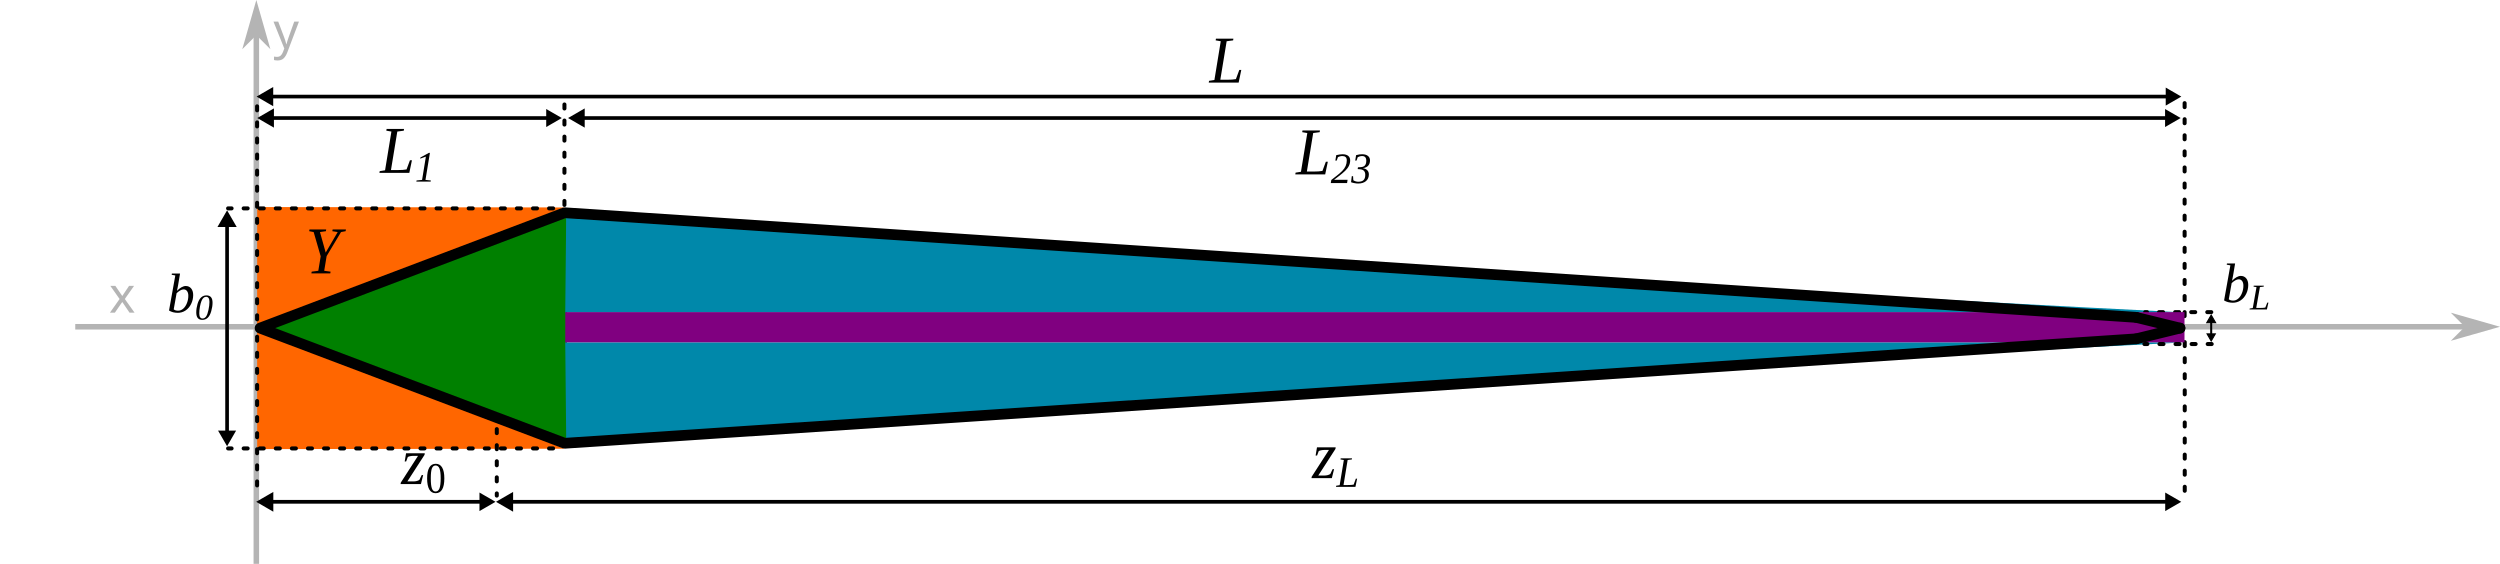
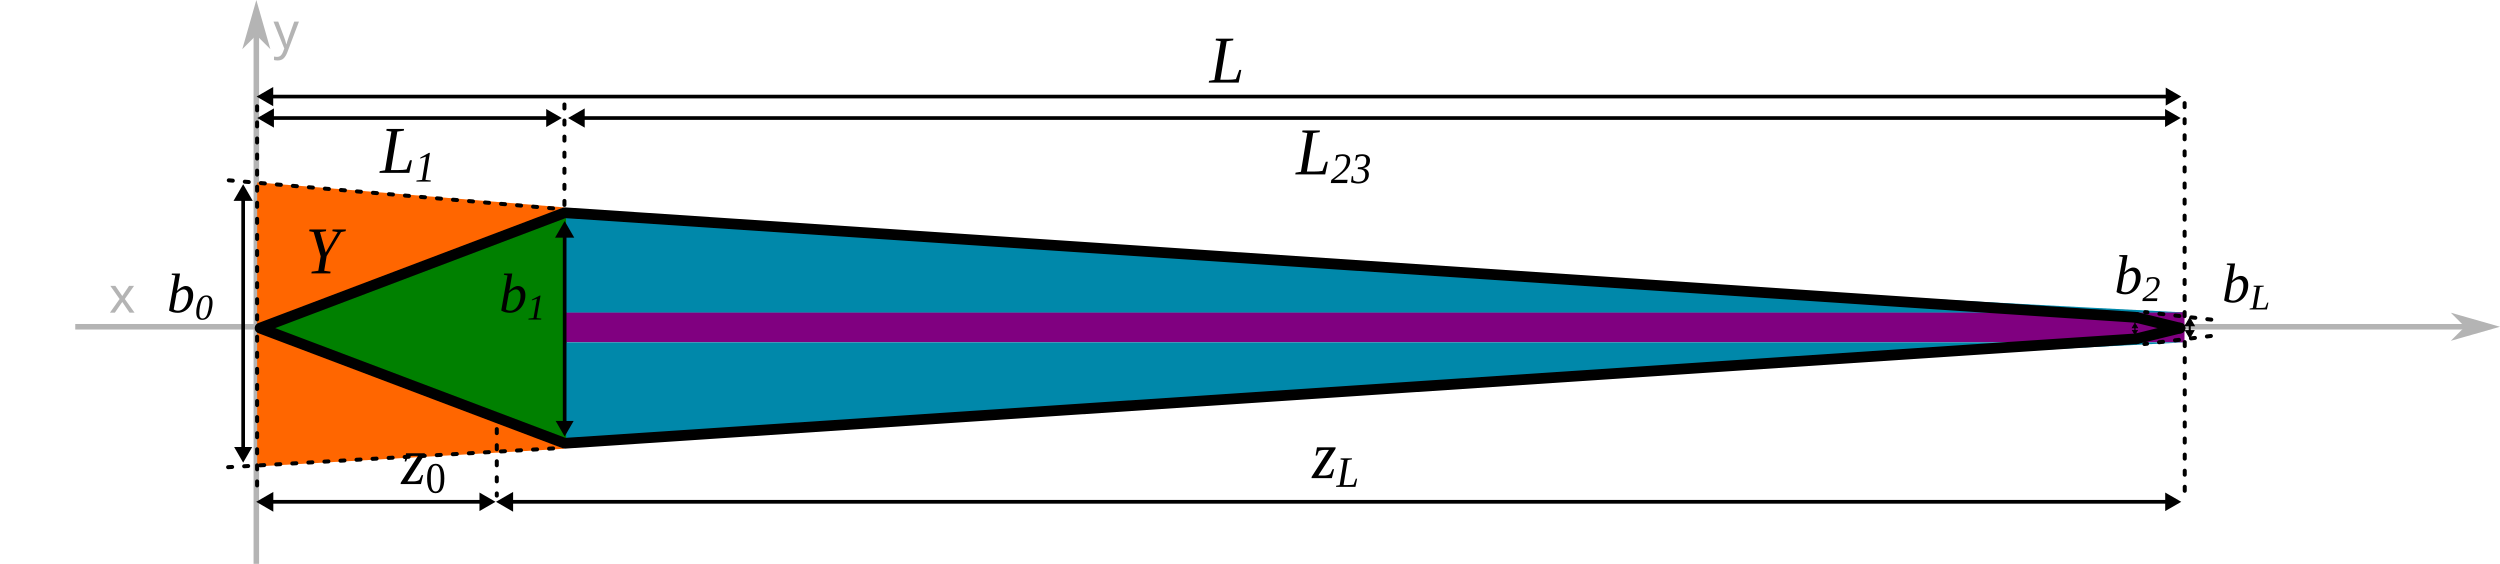
<svg xmlns="http://www.w3.org/2000/svg" width="933.136" height="210.457" id="svg2" version="1.1">
  <defs id="defs4">
+     <marker style="overflow:visible" id="marker5226" refX="0" refY="0" orient="auto">
+       <path transform="scale(0.4)" style="fill:#000000;fill-opacity:1;fill-rule:evenodd;stroke:#000000;stroke-width:1pt;stroke-opacity:1" d="M 5.77,0 -2.88,5 V -5 Z" id="path5224" />
+     </marker>
+     <marker style="overflow:visible" id="marker6375" refX="0" refY="0" orient="auto">
+       <path transform="scale(0.4)" style="fill:#000000;fill-opacity:1;fill-rule:evenodd;stroke:#000000;stroke-width:1pt;stroke-opacity:1" d="M 5.77,0 -2.88,5 V -5 Z" id="path6373" />
+     </marker>
    <marker style="overflow:visible" id="marker4967" refX="0" refY="0" orient="auto">
      <path transform="scale(0.4)" style="fill:#000000;fill-opacity:1;fill-rule:evenodd;stroke:#000000;stroke-width:1pt;stroke-opacity:1" d="M 5.77,0 -2.88,5 V -5 Z" id="path4965" />
    </marker>
    <marker style="overflow:visible" id="marker4961" refX="0" refY="0" orient="auto">
      <path transform="scale(0.4)" style="fill:#000000;fill-opacity:1;fill-rule:evenodd;stroke:#000000;stroke-width:1pt;stroke-opacity:1" d="M 5.77,0 -2.88,5 V -5 Z" id="path4959" />
    </marker>
    <marker orient="auto" refY="0" refX="0" id="marker4955" style="overflow:visible">
      <path id="path4953" d="M 5.77,0 -2.88,5 V -5 Z" style="fill:#000000;fill-opacity:1;fill-rule:evenodd;stroke:#000000;stroke-width:1pt;stroke-opacity:1" transform="scale(0.4)" />
    </marker>
    <marker style="overflow:visible" id="marker4949" refX="0" refY="0" orient="auto">
      <path transform="scale(0.4)" style="fill:#000000;fill-opacity:1;fill-rule:evenodd;stroke:#000000;stroke-width:1pt;stroke-opacity:1" d="M 5.77,0 -2.88,5 V -5 Z" id="path4947" />
    </marker>
    <marker orient="auto" refY="0" refX="0" id="marker11481" style="overflow:visible">
      <path id="path11361" d="M 5.77,0 -2.88,5 V -5 Z" style="fill:#000000;fill-opacity:1;fill-rule:evenodd;stroke:#000000;stroke-width:1pt;stroke-opacity:1" transform="scale(0.4)" />
    </marker>
    <marker orient="auto" refY="0" refX="0" id="Arrow2Mend" style="overflow:visible">
      <path id="path11243" style="fill:#000000;fill-opacity:1;fill-rule:evenodd;stroke:#000000;stroke-width:0.625;stroke-linejoin:round;stroke-opacity:1" d="M 8.719,4.034 -2.207,0.016 8.719,-4.002 c -1.745,2.372 -1.735,5.617 -6e-7,8.035 z" transform="scale(-0.6)" />
    </marker>
    <marker orient="auto" refY="0" refX="0" id="marker7320" style="overflow:visible">
      <path id="path7196" d="M 5.77,0 -2.88,5 V -5 Z" style="fill:#000000;fill-opacity:1;fill-rule:evenodd;stroke:#000000;stroke-width:1pt;stroke-opacity:1" transform="scale(0.4)" />
    </marker>
    <marker orient="auto" refY="0" refX="0" id="TriangleOutL" style="overflow:visible">
      <path id="path7193" d="M 5.77,0 -2.88,5 V -5 Z" style="fill:#000000;fill-opacity:1;fill-rule:evenodd;stroke:#000000;stroke-width:1pt;stroke-opacity:1" transform="scale(0.8)" />
    </marker>
    <marker orient="auto" refY="0" refX="0" id="marker4953" style="overflow:visible">
      <path id="path4674" d="M 0,0 5,-5 -12.5,0 5,5 Z" style="fill:#000000;fill-opacity:1;fill-rule:evenodd;stroke:#000000;stroke-width:1pt;stroke-opacity:1" transform="matrix(0.4,0,0,0.4,4,0)" />
    </marker>
    <marker orient="auto" refY="0" refX="0" id="marker4950" style="overflow:visible">
      <path id="path4948" d="M 0,0 5,-5 -12.5,0 5,5 Z" style="fill:#000000;fill-opacity:1;fill-rule:evenodd;stroke:#000000;stroke-width:1pt;stroke-opacity:1" transform="matrix(0.8,0,0,0.8,10,0)" />
    </marker>
    <marker orient="auto" refY="0" refX="0" id="TriangleOutM" style="overflow:visible">
      <path id="path4813" d="M 5.77,0 -2.88,5 V -5 Z" style="fill:#000000;fill-opacity:1;fill-rule:evenodd;stroke:#000000;stroke-width:1pt;stroke-opacity:1" transform="scale(0.4)" />
    </marker>
    <marker orient="auto" refY="0" refX="0" id="marker4944" style="overflow:visible">
      <path id="path4804" d="M 5.77,0 -2.88,5 V -5 Z" style="fill:#000000;fill-opacity:1;fill-rule:evenodd;stroke:#000000;stroke-width:1pt;stroke-opacity:1" transform="scale(-0.4)" />
    </marker>
    <marker orient="auto" refY="0" refX="0" id="TriangleInS" style="overflow:visible">
      <path id="path4807" d="M 5.77,0 -2.88,5 V -5 Z" style="fill:#000000;fill-opacity:1;fill-rule:evenodd;stroke:#000000;stroke-width:1pt;stroke-opacity:1" transform="scale(-0.2)" />
    </marker>
    <marker orient="auto" refY="0" refX="0" id="Arrow2Mstart" style="overflow:visible">
      <path id="path4692" style="fill:#000000;fill-opacity:1;fill-rule:evenodd;stroke:#000000;stroke-width:0.625;stroke-linejoin:round;stroke-opacity:1" d="M 8.719,4.034 -2.207,0.016 8.719,-4.002 c -1.745,2.372 -1.735,5.617 -6e-7,8.035 z" transform="scale(0.6)" />
    </marker>
    <marker orient="auto" refY="0" refX="0" id="marker4937" style="overflow:visible">
      <path id="path4686" style="fill:#000000;fill-opacity:1;fill-rule:evenodd;stroke:#000000;stroke-width:0.625;stroke-linejoin:round;stroke-opacity:1" d="M 8.719,4.034 -2.207,0.016 8.719,-4.002 c -1.745,2.372 -1.735,5.617 -6e-7,8.035 z" transform="matrix(1.1,0,0,1.1,1.1,0)" />
    </marker>
    <marker orient="auto" refY="0" refX="0" id="marker4934" style="overflow:visible">
      <path id="path4689" style="fill:#000000;fill-opacity:1;fill-rule:evenodd;stroke:#000000;stroke-width:0.625;stroke-linejoin:round;stroke-opacity:1" d="M 8.719,4.034 -2.207,0.016 8.719,-4.002 c -1.745,2.372 -1.735,5.617 -6e-7,8.035 z" transform="matrix(-1.1,0,0,-1.1,-1.1,0)" />
    </marker>
    <marker orient="auto" refY="0" refX="0" id="marker4931" style="overflow:visible">
      <path id="path4668" d="M 0,0 5,-5 -12.5,0 5,5 Z" style="fill:#000000;fill-opacity:1;fill-rule:evenodd;stroke:#000000;stroke-width:1pt;stroke-opacity:1" transform="matrix(0.8,0,0,0.8,10,0)" />
    </marker>
    <marker orient="auto" refY="0" refX="0" id="Arrow1Mstart" style="overflow:visible">
      <path id="path4137" d="M 4.267,0 6.4,-2.133 -1.067,0 6.4,2.133 Z" style="fill-rule:evenodd;stroke:#000000;stroke-width:0.427pt" />
    </marker>
    <marker orient="auto" refY="0" refX="0" id="TriangleInL" style="overflow:visible">
      <path id="path4101" d="M -4.924,0 2.458,-4.267 v 8.533 z" style="fill-rule:evenodd;stroke:#000000;stroke-width:0.853pt" />
    </marker>
    <marker orient="auto" refY="0" refX="0" id="TriangleInM" style="overflow:visible">
      <path id="path4104" d="M -2.462,0 1.229,-2.133 v 4.267 z" style="fill-rule:evenodd;stroke:#000000;stroke-width:0.427pt" />
    </marker>
    <marker orient="auto" refY="0" refX="0" id="Arrow2Lstart" style="overflow:visible">
      <path id="path3986" style="fill-rule:evenodd;stroke-width:0.733;stroke-linejoin:round" d="M 11.403,4.733 -1.417,0.019 11.403,-4.695 c -2.048,2.783 -2.036,6.591 -10e-7,9.428 z" />
    </marker>
    <marker orient="auto" refY="0" refX="0" id="Arrow1Lstart" style="overflow:visible">
      <path id="path3968" d="M 10.667,0 14.933,-4.267 0,0 14.933,4.267 Z" style="fill-rule:evenodd;stroke:#000000;stroke-width:0.853pt" />
    </marker>
    <marker orient="auto" refY="0" refX="0" id="Arrow1Lend" style="overflow:visible">
      <path id="path3971" d="M -10.667,0 -14.933,4.267 0,0 -14.933,-4.267 Z" style="fill-rule:evenodd;stroke:#000000;stroke-width:0.853pt" />
    </marker>
    <marker orient="auto" refY="0" refX="0" id="Arrow2Lend" style="overflow:visible">
      <path id="path3989" style="fill-rule:evenodd;stroke-width:0.733;stroke-linejoin:round" d="M -11.403,-4.733 1.417,-0.019 -11.403,4.695 c 2.048,-2.783 2.036,-6.591 10e-7,-9.428 z" />
    </marker>
    <marker orient="auto" refY="0" refX="0" id="TriangleInM-2" style="overflow:visible">
      <path id="path4104-6" d="M -2.462,0 1.229,-2.133 v 4.267 z" style="fill-rule:evenodd;stroke:#000000;stroke-width:0.427pt" />
    </marker>
    <marker orient="auto" refY="0" refX="0" id="TriangleInM-8" style="overflow:visible">
      <path id="path4104-3" d="M -2.462,0 1.229,-2.133 v 4.267 z" style="fill-rule:evenodd;stroke:#000000;stroke-width:0.427pt" />
    </marker>
    <marker orient="auto" refY="0" refX="0" id="TriangleInM-22" style="overflow:visible">
      <path id="path4104-8" d="M -2.462,0 1.229,-2.133 v 4.267 z" style="fill-rule:evenodd;stroke:#000000;stroke-width:0.427pt" />
    </marker>
    <marker orient="auto" refY="0" refX="0" id="TriangleInM-2-3" style="overflow:visible">
      <path id="path4104-6-6" d="M -2.462,0 1.229,-2.133 v 4.267 z" style="fill-rule:evenodd;stroke:#000000;stroke-width:0.427pt" />
    </marker>
    <marker orient="auto" refY="0" refX="0" id="marker5303" style="overflow:visible">
      <path id="path5301" d="M -2.462,0 1.229,-2.133 v 4.267 z" style="fill-rule:evenodd;stroke:#000000;stroke-width:0.427pt" />
    </marker>
    <marker orient="auto" refY="0" refX="0" id="marker5307" style="overflow:visible">
      <path id="path5305" d="M -2.462,0 1.229,-2.133 v 4.267 z" style="fill-rule:evenodd;stroke:#000000;stroke-width:0.427pt" />
    </marker>
    <marker orient="auto" refY="0" refX="0" id="marker5311" style="overflow:visible">
      <path id="path5309" d="M -2.462,0 1.229,-2.133 v 4.267 z" style="fill-rule:evenodd;stroke:#000000;stroke-width:0.427pt" />
    </marker>
    <marker orient="auto" refY="0" refX="0" id="TriangleInM-2-6" style="overflow:visible">
      <path id="path4104-6-7" d="M -2.462,0 1.229,-2.133 v 4.267 z" style="fill-rule:evenodd;stroke:#000000;stroke-width:0.427pt" />
    </marker>
    <marker orient="auto" refY="0" refX="0" id="marker4651" style="overflow:visible">
      <path id="path4649" d="M -2.462,0 1.229,-2.133 v 4.267 z" style="fill-rule:evenodd;stroke:#000000;stroke-width:0.427pt" />
    </marker>
    <marker orient="auto" refY="0" refX="0" id="TriangleInM-2-3-3" style="overflow:visible">
      <path id="path4104-6-6-6" d="M -2.462,0 1.229,-2.133 v 4.267 z" style="fill-rule:evenodd;stroke:#000000;stroke-width:0.427pt" />
    </marker>
    <marker orient="auto" refY="0" refX="0" id="marker4645" style="overflow:visible">
      <path id="path4643" d="M -2.462,0 1.229,-2.133 v 4.267 z" style="fill-rule:evenodd;stroke:#000000;stroke-width:0.427pt" />
    </marker>
    <marker orient="auto" refY="0" refX="0" id="TriangleInM-2-5" style="overflow:visible">
      <path id="path4104-6-3" d="M -2.462,0 1.229,-2.133 v 4.267 z" style="fill-rule:evenodd;stroke:#000000;stroke-width:0.427pt" />
    </marker>
    <marker orient="auto" refY="0" refX="0" id="marker4738" style="overflow:visible">
      <path id="path4736" d="M -2.462,0 1.229,-2.133 v 4.267 z" style="fill-rule:evenodd;stroke:#000000;stroke-width:0.427pt" />
    </marker>
    <marker orient="auto" refY="0" refX="0" id="TriangleInM-2-5-3" style="overflow:visible">
      <path id="path4104-6-3-6" d="M -2.462,0 1.229,-2.133 v 4.267 z" style="fill-rule:evenodd;stroke:#000000;stroke-width:0.427pt" />
    </marker>
    <marker orient="auto" refY="0" refX="0" id="marker7320-7" style="overflow:visible">
      <path id="path7196-5" d="M 5.77,0 -2.88,5 V -5 Z" style="fill:#000000;fill-opacity:1;fill-rule:evenodd;stroke:#000000;stroke-width:1pt;stroke-opacity:1" transform="scale(0.4)" />
    </marker>
    <marker orient="auto" refY="0" refX="0" id="marker4944-3" style="overflow:visible">
      <path id="path4804-5" d="M 5.77,0 -2.88,5 V -5 Z" style="fill:#000000;fill-opacity:1;fill-rule:evenodd;stroke:#000000;stroke-width:1pt;stroke-opacity:1" transform="scale(-0.4)" />
    </marker>
    <marker orient="auto" refY="0" refX="0" id="TriangleOutM-6" style="overflow:visible">
      <path id="path4813-2" d="M 5.77,0 -2.88,5 V -5 Z" style="fill:#000000;fill-opacity:1;fill-rule:evenodd;stroke:#000000;stroke-width:1pt;stroke-opacity:1" transform="scale(0.4)" />
    </marker>
    <marker orient="auto" refY="0" refX="0" id="marker4953-9" style="overflow:visible">
      <path id="path4674-1" d="M 0,0 5,-5 -12.5,0 5,5 Z" style="fill:#000000;fill-opacity:1;fill-rule:evenodd;stroke:#000000;stroke-width:1pt;stroke-opacity:1" transform="matrix(0.4,0,0,0.4,4,0)" />
    </marker>
    <marker orient="auto" refY="0" refX="0" id="TriangleInM-2-3-2" style="overflow:visible">
      <path id="path4104-6-6-7" d="M -2.462,0 1.229,-2.133 v 4.267 z" style="fill-rule:evenodd;stroke:#000000;stroke-width:0.427pt" />
    </marker>
    <marker orient="auto" refY="0" refX="0" id="marker5248" style="overflow:visible">
      <path id="path5246" d="M -2.462,0 1.229,-2.133 v 4.267 z" style="fill-rule:evenodd;stroke:#000000;stroke-width:0.427pt" />
    </marker>
    <marker orient="auto" refY="0" refX="0" id="marker5252" style="overflow:visible">
      <path id="path5250" d="M -2.462,0 1.229,-2.133 v 4.267 z" style="fill-rule:evenodd;stroke:#000000;stroke-width:0.427pt" />
    </marker>
    <marker orient="auto" refY="0" refX="0" id="marker5256" style="overflow:visible">
      <path id="path5254" d="M -2.462,0 1.229,-2.133 v 4.267 z" style="fill-rule:evenodd;stroke:#000000;stroke-width:0.427pt" />
    </marker>
    <marker orient="auto" refY="0" refX="0" id="Arrow1Mstart-0" style="overflow:visible">
      <path id="path4137-9" d="M 4.267,0 6.4,-2.133 -1.067,0 6.4,2.133 Z" style="fill-rule:evenodd;stroke:#000000;stroke-width:0.427pt" />
    </marker>
    <marker orient="auto" refY="0" refX="0" id="marker5262" style="overflow:visible">
      <path id="path5260" d="M 4.267,0 6.4,-2.133 -1.067,0 6.4,2.133 Z" style="fill-rule:evenodd;stroke:#000000;stroke-width:0.427pt" />
    </marker>
    <marker orient="auto" refY="0" refX="0" id="marker5266" style="overflow:visible">
      <path id="path5264" d="M 4.267,0 6.4,-2.133 -1.067,0 6.4,2.133 Z" style="fill-rule:evenodd;stroke:#000000;stroke-width:0.427pt" />
    </marker>
    <marker orient="auto" refY="0" refX="0" id="marker5270" style="overflow:visible">
      <path id="path5268" d="M 4.267,0 6.4,-2.133 -1.067,0 6.4,2.133 Z" style="fill-rule:evenodd;stroke:#000000;stroke-width:0.427pt" />
    </marker>
    <marker orient="auto" refY="0" refX="0" id="marker5274" style="overflow:visible">
      <path id="path5272" d="M 4.267,0 6.4,-2.133 -1.067,0 6.4,2.133 Z" style="fill-rule:evenodd;stroke:#000000;stroke-width:0.427pt" />
    </marker>
    <marker orient="auto" refY="0" refX="0" id="marker5278" style="overflow:visible">
      <path id="path5276" d="M 4.267,0 6.4,-2.133 -1.067,0 6.4,2.133 Z" style="fill-rule:evenodd;stroke:#000000;stroke-width:0.427pt" />
    </marker>
    <marker orient="auto" refY="0" refX="0" id="marker5282" style="overflow:visible">
      <path id="path5280" d="M 4.267,0 6.4,-2.133 -1.067,0 6.4,2.133 Z" style="fill-rule:evenodd;stroke:#000000;stroke-width:0.427pt" />
    </marker>
    <marker orient="auto" refY="0" refX="0" id="marker5286" style="overflow:visible">
      <path id="path5284" d="M 4.267,0 6.4,-2.133 -1.067,0 6.4,2.133 Z" style="fill-rule:evenodd;stroke:#000000;stroke-width:0.427pt" />
    </marker>
    <marker orient="auto" refY="0" refX="0" id="marker5290" style="overflow:visible">
      <path id="path5288" d="M 4.267,0 6.4,-2.133 -1.067,0 6.4,2.133 Z" style="fill-rule:evenodd;stroke:#000000;stroke-width:0.427pt" />
    </marker>
    <marker orient="auto" refY="0" refX="0" id="marker5294" style="overflow:visible">
      <path id="path5292" d="M 4.267,0 6.4,-2.133 -1.067,0 6.4,2.133 Z" style="fill-rule:evenodd;stroke:#000000;stroke-width:0.427pt" />
    </marker>
    <marker orient="auto" refY="0" refX="0" id="marker5298" style="overflow:visible">
      <path id="path5296" d="M 4.267,0 6.4,-2.133 -1.067,0 6.4,2.133 Z" style="fill-rule:evenodd;stroke:#000000;stroke-width:0.427pt" />
    </marker>
    <marker orient="auto" refY="0" refX="0" id="marker5302" style="overflow:visible">
      <path id="path5300" d="M 4.267,0 6.4,-2.133 -1.067,0 6.4,2.133 Z" style="fill-rule:evenodd;stroke:#000000;stroke-width:0.427pt" />
    </marker>
    <marker orient="auto" refY="0" refX="0" id="TriangleInM-2-36" style="overflow:visible">
      <path id="path4104-6-0" d="M -2.462,0 1.229,-2.133 v 4.267 z" style="fill-rule:evenodd;stroke:#000000;stroke-width:0.427pt" />
    </marker>
    <marker orient="auto" refY="0" refX="0" id="marker5308" style="overflow:visible">
      <path id="path5306" d="M -2.462,0 1.229,-2.133 v 4.267 z" style="fill-rule:evenodd;stroke:#000000;stroke-width:0.427pt" />
    </marker>
    <marker orient="auto" refY="0" refX="0" id="marker5312" style="overflow:visible">
      <path id="path5310" d="M 4.267,0 6.4,-2.133 -1.067,0 6.4,2.133 Z" style="fill-rule:evenodd;stroke:#000000;stroke-width:0.427pt" />
    </marker>
    <marker orient="auto" refY="0" refX="0" id="marker5316" style="overflow:visible">
      <path id="path5314" d="M 4.267,0 6.4,-2.133 -1.067,0 6.4,2.133 Z" style="fill-rule:evenodd;stroke:#000000;stroke-width:0.427pt" />
    </marker>
    <marker orient="auto" refY="0" refX="0" id="marker5320" style="overflow:visible">
      <path id="path5318" d="M 4.267,0 6.4,-2.133 -1.067,0 6.4,2.133 Z" style="fill-rule:evenodd;stroke:#000000;stroke-width:0.427pt" />
    </marker>
    <marker orient="auto" refY="0" refX="0" id="marker5324" style="overflow:visible">
      <path id="path5322" d="M 4.267,0 6.4,-2.133 -1.067,0 6.4,2.133 Z" style="fill-rule:evenodd;stroke:#000000;stroke-width:0.427pt" />
    </marker>
    <marker orient="auto" refY="0" refX="0" id="marker5328" style="overflow:visible">
      <path id="path5326" d="M 4.267,0 6.4,-2.133 -1.067,0 6.4,2.133 Z" style="fill-rule:evenodd;stroke:#000000;stroke-width:0.427pt" />
    </marker>
    <marker orient="auto" refY="0" refX="0" id="TriangleInM-2-3-2-3" style="overflow:visible">
      <path id="path4104-6-6-7-6" d="M -2.462,0 1.229,-2.133 v 4.267 z" style="fill-rule:evenodd;stroke:#000000;stroke-width:0.427pt" />
    </marker>
    <marker orient="auto" refY="0" refX="0" id="marker4720" style="overflow:visible">
      <path id="path4718" d="M -2.462,0 1.229,-2.133 v 4.267 z" style="fill-rule:evenodd;stroke:#000000;stroke-width:0.427pt" />
    </marker>
    <marker orient="auto" refY="0" refX="0" id="TriangleInM-2-5-3-5" style="overflow:visible">
      <path id="path4104-6-3-6-3" d="M -2.462,0 1.229,-2.133 v 4.267 z" style="fill-rule:evenodd;stroke:#000000;stroke-width:0.427pt" />
    </marker>
    <marker orient="auto" refY="0" refX="0" id="marker7320-7-5" style="overflow:visible">
      <path id="path7196-5-6" d="M 5.77,0 -2.88,5 V -5 Z" style="fill:#000000;fill-opacity:1;fill-rule:evenodd;stroke:#000000;stroke-width:1pt;stroke-opacity:1" transform="scale(0.4)" />
    </marker>
    <marker orient="auto" refY="0" refX="0" id="TriangleInM-2-5-3-6" style="overflow:visible">
      <path id="path4104-6-3-6-7" d="M -2.462,0 1.229,-2.133 v 4.267 z" style="fill-rule:evenodd;stroke:#000000;stroke-width:0.427pt" />
    </marker>
    <marker orient="auto" refY="0" refX="0" id="marker7320-7-53" style="overflow:visible">
      <path id="path7196-5-5" d="M 5.77,0 -2.88,5 V -5 Z" style="fill:#000000;fill-opacity:1;fill-rule:evenodd;stroke:#000000;stroke-width:1pt;stroke-opacity:1" transform="scale(0.4)" />
    </marker>
    <marker orient="auto" refY="0" refX="0" id="TriangleInM-2-5-3-6-6" style="overflow:visible">
      <path id="path4104-6-3-6-7-2" d="M -2.462,0 1.229,-2.133 v 4.267 z" style="fill-rule:evenodd;stroke:#000000;stroke-width:0.427pt" />
    </marker>
    <marker orient="auto" refY="0" refX="0" id="marker7320-7-53-6" style="overflow:visible">
      <path id="path7196-5-5-1" d="M 5.77,0 -2.88,5 V -5 Z" style="fill:#000000;fill-opacity:1;fill-rule:evenodd;stroke:#000000;stroke-width:1pt;stroke-opacity:1" transform="scale(0.4)" />
    </marker>
    <marker orient="auto" refY="0" refX="0" id="TriangleInM-2-5-3-6-6-0" style="overflow:visible">
      <path id="path4104-6-3-6-7-2-2" d="M -2.462,0 1.229,-2.133 v 4.267 z" style="fill-rule:evenodd;stroke:#000000;stroke-width:0.427pt" />
    </marker>
    <marker orient="auto" refY="0" refX="0" id="marker7320-7-53-6-3" style="overflow:visible">
      <path id="path7196-5-5-1-7" d="M 5.77,0 -2.88,5 V -5 Z" style="fill:#000000;fill-opacity:1;fill-rule:evenodd;stroke:#000000;stroke-width:1pt;stroke-opacity:1" transform="scale(0.4)" />
    </marker>
    <marker orient="auto" refY="0" refX="0" id="TriangleInM-2-5-3-6-8" style="overflow:visible">
      <path id="path4104-6-3-6-7-9" d="M -2.462,0 1.229,-2.133 v 4.267 z" style="fill-rule:evenodd;stroke:#000000;stroke-width:0.427pt" />
    </marker>
    <marker style="overflow:visible" id="marker6729" refX="0" refY="0" orient="auto">
      <path transform="matrix(0.4,0,0,0.4,4,0)" style="fill:#b4b4b4;fill-opacity:1;fill-rule:evenodd;stroke:#b4b4b4;stroke-width:1pt;stroke-opacity:1" d="M 0,0 5,-5 -12.5,0 5,5 Z" id="path6727" />
    </marker>
    <marker orient="auto" refY="0" refX="0" id="marker6723" style="overflow:visible">
      <path id="path6458" d="M 0,0 5,-5 -12.5,0 5,5 Z" style="fill:#b4b4b4;fill-opacity:1;fill-rule:evenodd;stroke:#b4b4b4;stroke-width:1pt;stroke-opacity:1" transform="matrix(0.4,0,0,0.4,4,0)" />
    </marker>
    <marker orient="auto" refY="0" refX="0" id="TriangleInM-2-5-3-6-8-36" style="overflow:visible">
      <path id="path4104-6-3-6-7-9-7" d="M -2.462,0 1.229,-2.133 v 4.267 z" style="fill-rule:evenodd;stroke:#000000;stroke-width:0.427pt" />
    </marker>
    <marker orient="auto" refY="0" refX="0" id="marker7320-7-53-7-5" style="overflow:visible">
      <path id="path7196-5-5-3-3" d="M 5.77,0 -2.88,5 V -5 Z" style="fill:#000000;fill-opacity:1;fill-rule:evenodd;stroke:#000000;stroke-width:1pt;stroke-opacity:1" transform="scale(0.4)" />
    </marker>
    <marker orient="auto" refY="0" refX="0" id="TriangleInM-2-5-3-6-8-3" style="overflow:visible">
      <path id="path4104-6-3-6-7-9-6" d="M -2.462,0 1.229,-2.133 v 4.267 z" style="fill-rule:evenodd;stroke:#000000;stroke-width:0.427pt" />
    </marker>
    <marker orient="auto" refY="0" refX="0" id="marker7320-7-53-7-7" style="overflow:visible">
      <path id="path7196-5-5-3-5" d="M 5.77,0 -2.88,5 V -5 Z" style="fill:#000000;fill-opacity:1;fill-rule:evenodd;stroke:#000000;stroke-width:1pt;stroke-opacity:1" transform="scale(0.4)" />
    </marker>
  </defs>
  <g id="layer3" transform="translate(62.87238,14.24359)">
    <path style="fill:#b4b4b4;fill-opacity:1;stroke:#b4b4b4;stroke-width:2.067;stroke-linecap:butt;stroke-linejoin:miter;stroke-miterlimit:4;stroke-dasharray:none;stroke-opacity:1;marker-start:url(#marker6723)" d="M 32.804,-10.171 V 196.213" id="path6450" />
    <path id="path6725" d="M 866.191,107.721 H -34.783" style="fill:#b4b4b4;fill-opacity:1;stroke:#b4b4b4;stroke-width:2.067;stroke-linecap:butt;stroke-linejoin:miter;stroke-miterlimit:4;stroke-dasharray:none;stroke-opacity:1;marker-start:url(#marker6729)" />
    <text xml:space="preserve" style="font-style:normal;font-weight:normal;font-size:18.667px;line-height:1.25;font-family:sans-serif;letter-spacing:-0.38px;word-spacing:0px;fill:#b4b4b4;fill-opacity:1;stroke:none" x="39.195" y="3.844" id="text6733">
      <tspan id="tspan6731" x="39.195" y="3.844" style="fill:#b4b4b4;fill-opacity:1">y</tspan>
    </text>
    <text xml:space="preserve" style="font-style:normal;font-weight:normal;font-size:18.667px;line-height:1.25;font-family:sans-serif;letter-spacing:-0.38px;word-spacing:0px;fill:#b4b4b4;fill-opacity:1;stroke:none" x="-22.19" y="102.466" id="text6733-3">
      <tspan id="tspan6731-6" x="-22.19" y="102.466" style="fill:#b4b4b4;fill-opacity:1">x</tspan>
    </text>
    <path style="fill:#b4b4b4;fill-opacity:1;stroke:#008000;stroke-width:2.067;stroke-linecap:butt;stroke-linejoin:miter;stroke-miterlimit:4;stroke-dasharray:none;stroke-opacity:0" d="M 798.429,117.579 10.179,52.213" id="path7044" />
    <path id="path5519" d="M 148.788,151.214 C 109.3,141.282 39.375,143.409 39.369,107.82 L 148.717,65.835 Z" style="fill:#008000;fill-opacity:1;stroke:none;stroke-width:0.277px;stroke-linecap:butt;stroke-linejoin:miter;stroke-opacity:1" />
  </g>
  <g id="layer1" transform="translate(83.12491,-11.7861)">
    <flowRoot xml:space="preserve" id="flowRoot4667" style="font-style:normal;font-weight:normal;font-size:18.667px;line-height:1.25;font-family:sans-serif;letter-spacing:-0.38px;word-spacing:0px;fill:#000000;fill-opacity:1;stroke:none">
      <flowRegion id="flowRegion4669">
        <rect id="rect4671" width="729.027" height="120.208" x="-33.941" y="30.644" />
      </flowRegion>
      <flowPara id="flowPara4673" />
    </flowRoot>
    <text xml:space="preserve" style="font-style:normal;font-variant:normal;font-weight:normal;font-stretch:normal;font-size:12.8px;line-height:0%;font-family:cmr10;-inkscape-font-specification:cmr10;letter-spacing:0px;word-spacing:0px;fill:#000000;fill-opacity:1;stroke:none;stroke-width:1.067" x="-20.802" y="128.348" id="text15870-8">
      <tspan id="tspan15872-5" x="-20.802" y="128.348" style="font-style:italic;font-variant:normal;font-weight:normal;font-stretch:normal;font-size:20.829px;line-height:1.25;font-family:'Times New Roman';-inkscape-font-specification:'Times New Roman,  Italic';stroke-width:1.067">b<tspan style="font-style:italic;font-variant:normal;font-weight:normal;font-stretch:normal;font-size:13.539px;font-family:'Times New Roman';-inkscape-font-specification:'Times New Roman,  Italic';baseline-shift:sub;stroke-width:1.067" id="tspan4306">0</tspan>
      </tspan>
    </text>
    <text xml:space="preserve" style="font-style:normal;font-variant:normal;font-weight:normal;font-stretch:normal;font-size:10.848px;line-height:0%;font-family:cmr10;-inkscape-font-specification:cmr10;letter-spacing:0px;word-spacing:0px;fill:#000000;fill-opacity:1;stroke:none;stroke-width:3.39;stroke-miterlimit:4;stroke-dasharray:none" x="415.125" y="74.188" id="text8428-2-7" transform="scale(0.9650659,1.036199)">
      <tspan id="tspan8430-9-0" x="415.125" y="74.188" style="font-style:italic;font-variant:normal;font-weight:normal;font-stretch:normal;font-size:24.166px;line-height:1.25;font-family:'Times New Roman';-inkscape-font-specification:'Times New Roman, Italic';stroke-width:3.39;stroke-miterlimit:4;stroke-dasharray:none">L<tspan style="font-size:15.708px;baseline-shift:sub;stroke-width:3.39" id="tspan4675-9">23</tspan>
      </tspan>
    </text>
+     <path id="path5219-3" d="m 127.879,128.287 h 604.369 v 11.269 H 127.854 Z" style="fill:#800080;fill-opacity:1;stroke:none;stroke-width:0.213px;stroke-linecap:butt;stroke-linejoin:miter;stroke-opacity:1" />
    <path style="fill:#0088aa;fill-opacity:1;stroke:none;stroke-width:0.274px;stroke-linecap:butt;stroke-linejoin:miter;stroke-opacity:1" d="M 127.854,128.435 H 732.662 C 531.182,118.389 329.615,104.136 128.222,91.456 Z" id="path4969-2" />
-     <path id="path5226" d="M 12.839,135.472 127.635,89.219 12.87,89.067 Z" style="fill:#ff6600;fill-opacity:1;stroke:none;stroke-width:0.274px;stroke-linecap:butt;stroke-linejoin:miter;stroke-opacity:1" />
-     <path style="fill:#ff6600;fill-opacity:1;stroke:none;stroke-width:0.274px;stroke-linecap:butt;stroke-linejoin:miter;stroke-opacity:1" d="M 12.839,133.219 127.635,179.272 12.87,179.417 Z" id="path5234" />
+     <path id="path5226" d="M 12.839,135.472 127.635,89.219 12.87,79.875 Z" style="fill:#ff6600;fill-opacity:1;stroke:none;stroke-width:0.274px;stroke-linecap:butt;stroke-linejoin:miter;stroke-opacity:1" />
+     <path style="fill:#ff6600;fill-opacity:1;stroke:none;stroke-width:0.274px;stroke-linecap:butt;stroke-linejoin:miter;stroke-opacity:1" d="M 12.839,133.219 127.635,179.272 12.87,185.87 Z" id="path5234" />
    <path id="path5219" d="M 127.854,139.556 H 732.662 C 531.182,149.602 329.615,163.855 128.222,176.535 Z" style="fill:#0088aa;fill-opacity:1;stroke:none;stroke-width:0.274px;stroke-linecap:butt;stroke-linejoin:miter;stroke-opacity:1" />
    <path style="fill:#000000;fill-opacity:1;stroke:#000000;stroke-width:1.367;stroke-linecap:round;stroke-linejoin:miter;stroke-miterlimit:4;stroke-dasharray:none;stroke-dashoffset:0;stroke-opacity:1;marker-start:url(#TriangleInM-2-5-3-6);marker-end:url(#marker7320-7-53)" d="M 16.785,47.838 H 727.18" id="path3782-9-56-6" />
    <path id="path4370-2" d="M 12.839,51.472 V 131.883" style="fill:none;stroke:#000000;stroke-width:1.5;stroke-linecap:round;stroke-linejoin:bevel;stroke-miterlimit:4;stroke-dasharray:1.5, 4.5;stroke-dashoffset:0;stroke-opacity:1" />
    <path id="path4370-2-9" d="M 732.294,50.283 V 130.926" style="fill:none;stroke:#000000;stroke-width:1.5;stroke-linecap:round;stroke-linejoin:bevel;stroke-miterlimit:4;stroke-dasharray:1.5, 4.5;stroke-dashoffset:0;stroke-opacity:1" />
    <path id="path4370-2-9-1" d="m 127.554,49.428 v 38.851" style="fill:none;stroke:#000000;stroke-width:1.5;stroke-linecap:round;stroke-linejoin:bevel;stroke-miterlimit:4;stroke-dasharray:1.5, 4.5;stroke-dashoffset:4.65;stroke-opacity:1" />
    <text xml:space="preserve" style="font-style:normal;font-variant:normal;font-weight:normal;font-stretch:normal;font-size:10.848px;line-height:0%;font-family:cmr10;-inkscape-font-specification:cmr10;letter-spacing:0px;word-spacing:0px;fill:#000000;fill-opacity:1;stroke:none;stroke-width:3.39;stroke-miterlimit:4;stroke-dasharray:none" x="60.89" y="73.651" id="text8428-2-3-3" transform="scale(0.9650659,1.036199)">
      <tspan id="tspan8430-9-6-6" x="60.89" y="73.651" style="font-style:italic;font-variant:normal;font-weight:normal;font-stretch:normal;font-size:24.166px;line-height:1.25;font-family:'Times New Roman';-inkscape-font-specification:'Times New Roman, Italic';stroke-width:3.39;stroke-miterlimit:4;stroke-dasharray:none">L<tspan style="font-size:65%;baseline-shift:sub" id="tspan4698-0">1</tspan>
      </tspan>
    </text>
-     <path style="fill:#000000;fill-opacity:1;stroke:#000000;stroke-width:1.367;stroke-linecap:round;stroke-linejoin:miter;stroke-miterlimit:4;stroke-dasharray:none;stroke-dashoffset:0;stroke-opacity:1;marker-start:url(#TriangleInM-2-5-3-6-6);marker-end:url(#marker7320-7-53-6)" d="M 1.635,94.438 V 174.457" id="path3782-9-56-6-8" />
+     <path style="fill:#000000;fill-opacity:1;stroke:#000000;stroke-width:1.367;stroke-linecap:round;stroke-linejoin:miter;stroke-miterlimit:4;stroke-dasharray:none;stroke-dashoffset:0;stroke-opacity:1;marker-start:url(#TriangleInM-2-5-3-6-6);marker-end:url(#marker7320-7-53-6)" d="m 127.635,98.438 0,72.394" id="path3782-9-56-6-8" />
    <text xml:space="preserve" style="font-style:normal;font-variant:normal;font-weight:normal;font-stretch:normal;font-size:10.848px;line-height:0%;font-family:cmr10;-inkscape-font-specification:cmr10;letter-spacing:0px;word-spacing:0px;fill:#000000;fill-opacity:1;stroke:none;stroke-width:3.39;stroke-miterlimit:4;stroke-dasharray:none" x="381.652" y="41.121" id="text8428-2-7-7" transform="scale(0.9650659,1.036199)">
      <tspan id="tspan8430-9-0-9" x="381.652" y="41.121" style="font-style:italic;font-variant:normal;font-weight:normal;font-stretch:normal;font-size:24.166px;line-height:1.25;font-family:'Times New Roman';-inkscape-font-specification:'Times New Roman, Italic';stroke-width:3.39;stroke-miterlimit:4;stroke-dasharray:none">L<tspan style="font-size:15.708px;baseline-shift:sub;stroke-width:3.39" id="tspan4675-9-2" />
      </tspan>
    </text>
-     <path style="fill:#000000;fill-opacity:1;stroke:#000000;stroke-width:0.767;stroke-linecap:round;stroke-linejoin:miter;stroke-miterlimit:4;stroke-dasharray:none;stroke-dashoffset:0;stroke-opacity:1;marker-start:url(#TriangleInM-2-5-3-6-6-0);marker-end:url(#marker7320-7-53-6-3)" d="m 742.21,131.295 v 6.001" id="path3782-9-56-6-8-5" />
-     <path id="path4370-2-9-9" d="M 742.248,128.287 H 717.563" style="fill:none;stroke:#000000;stroke-width:1.5;stroke-linecap:round;stroke-linejoin:bevel;stroke-miterlimit:4;stroke-dasharray:1.5, 4.5;stroke-dashoffset:0;stroke-opacity:1" />
+     <path style="fill:#000000;fill-opacity:1;stroke:#000000;stroke-width:0.767;stroke-linecap:round;stroke-linejoin:miter;stroke-miterlimit:4;stroke-dasharray:none;stroke-dashoffset:0;stroke-opacity:1;marker-start:url(#TriangleInM-2-5-3-6-6-0);marker-end:url(#marker7320-7-53-6-3)" d="m 734.21,132.395 v 3.701" id="path3782-9-56-6-8-5" />
+     <path id="path4370-2-9-9" d="m 742.248,131.087 -24.685,-2.8" style="fill:none;stroke:#000000;stroke-width:1.5;stroke-linecap:round;stroke-linejoin:bevel;stroke-miterlimit:4;stroke-dasharray:1.5, 4.5;stroke-dashoffset:0;stroke-opacity:1" />
    <text id="text4937" y="124.58" x="746.26" style="font-style:normal;font-variant:normal;font-weight:normal;font-stretch:normal;font-size:12.8px;line-height:0%;font-family:cmr10;-inkscape-font-specification:cmr10;letter-spacing:0px;word-spacing:0px;fill:#000000;fill-opacity:1;stroke:none;stroke-width:1.067" xml:space="preserve">
      <tspan style="font-style:italic;font-variant:normal;font-weight:normal;font-stretch:normal;font-size:20.829px;line-height:1.25;font-family:'Times New Roman';-inkscape-font-specification:'Times New Roman,  Italic';stroke-width:1.067" y="124.58" x="746.26" id="tspan4935">b<tspan style="font-size:65%;baseline-shift:sub" id="tspan4939">L</tspan>
      </tspan>
    </text>
-     <path style="fill:none;stroke:#000000;stroke-width:1.5;stroke-linecap:round;stroke-linejoin:bevel;stroke-miterlimit:4;stroke-dasharray:1.5, 4.5;stroke-dashoffset:0;stroke-opacity:1" d="M 123.32,89.563 H 2.01" id="path4941" />
-     <path id="path4943" d="M 123.32,179.163 H 2.01" style="fill:none;stroke:#000000;stroke-width:1.5;stroke-linecap:round;stroke-linejoin:bevel;stroke-miterlimit:4;stroke-dasharray:1.5, 4.5;stroke-dashoffset:0;stroke-opacity:1" />
+     <path style="fill:none;stroke:#000000;stroke-width:1.5;stroke-linecap:round;stroke-linejoin:bevel;stroke-miterlimit:4;stroke-dasharray:1.5, 4.5;stroke-dashoffset:0;stroke-opacity:1" d="M 123.32,89.563 2.01,79.063" id="path4941" />
+     <path id="path4943" d="M 123.32,179.163 2.01,186.163" style="fill:none;stroke:#000000;stroke-width:1.5;stroke-linecap:round;stroke-linejoin:bevel;stroke-miterlimit:4;stroke-dasharray:1.5, 4.5;stroke-dashoffset:0;stroke-opacity:1" />
    <path id="path4945" d="M 17.05,55.838 H 122.69" style="fill:#000000;fill-opacity:1;stroke:#000000;stroke-width:1.367;stroke-linecap:round;stroke-linejoin:miter;stroke-miterlimit:4;stroke-dasharray:none;stroke-dashoffset:0;stroke-opacity:1;marker-start:url(#TriangleInM-2-5-3-6);marker-end:url(#marker4949)" />
    <path style="fill:#000000;fill-opacity:1;stroke:#000000;stroke-width:1.367;stroke-linecap:round;stroke-linejoin:miter;stroke-miterlimit:4;stroke-dasharray:none;stroke-dashoffset:0;stroke-opacity:1;marker-start:url(#TriangleInM-2-5-3-6);marker-end:url(#marker4955)" d="m 133.05,55.838 593.89,0" id="path4951" />
    <path style="fill:#000000;fill-opacity:1;stroke:#000000;stroke-width:1.406;stroke-linecap:round;stroke-linejoin:miter;stroke-miterlimit:4;stroke-dasharray:none;stroke-dashoffset:0;stroke-opacity:1;marker-start:url(#TriangleInM-2-5-3-6-8-36);marker-end:url(#marker7320-7-53-7-5)" d="M 106.266,199.088 H 727.042" id="path3782-9-56-6-6-5" />
    <path style="fill:none;stroke:#000000;stroke-width:1.5;stroke-linecap:round;stroke-linejoin:bevel;stroke-miterlimit:4;stroke-dasharray:1.5, 4.5;stroke-dashoffset:0;stroke-opacity:1" d="m 732.339,139.472 v 59.349" id="path5032-6" />
    <path style="fill:none;stroke:#000000;stroke-width:1.5;stroke-linecap:round;stroke-linejoin:bevel;stroke-miterlimit:4;stroke-dasharray:1.5, 4.5;stroke-dashoffset:4.65;stroke-opacity:1" d="m 102.304,170.605 v 26.168" id="path5034-2" />
    <text xml:space="preserve" style="font-style:normal;font-variant:normal;font-weight:normal;font-stretch:normal;font-size:10.848px;line-height:0%;font-family:cmr10;-inkscape-font-specification:cmr10;letter-spacing:0px;word-spacing:0px;fill:#000000;fill-opacity:1;stroke:none;stroke-width:3.39;stroke-miterlimit:4;stroke-dasharray:none" x="421.37" y="183.606" id="text8428-2-7-7-1-9" transform="scale(0.9650659,1.036199)">
      <tspan id="tspan8430-9-0-9-2-1" x="421.37" y="183.606" style="font-style:italic;font-variant:normal;font-weight:normal;font-stretch:normal;font-size:24.166px;line-height:1.25;font-family:'Times New Roman';-inkscape-font-specification:'Times New Roman, Italic';stroke-width:3.39;stroke-miterlimit:4;stroke-dasharray:none">z<tspan style="font-style:italic;font-variant:normal;font-weight:normal;font-stretch:normal;font-size:65%;font-family:'Times New Roman';-inkscape-font-specification:'Times New Roman, Italic';baseline-shift:sub" id="tspan6184-2">L</tspan>
      </tspan>
    </text>
    <path style="fill:#000000;fill-opacity:1;stroke:#000000;stroke-width:1.406;stroke-linecap:round;stroke-linejoin:miter;stroke-miterlimit:4;stroke-dasharray:none;stroke-dashoffset:0;stroke-opacity:1;marker-start:url(#TriangleInM-2-5-3-6-8-3);marker-end:url(#marker7320-7-53-7-7)" d="M 16.762,199.088 H 97.834" id="path3782-9-56-6-6-3" />
    <path style="fill:none;stroke:#000000;stroke-width:1.5;stroke-linecap:round;stroke-linejoin:bevel;stroke-miterlimit:4;stroke-dasharray:1.5, 4.5;stroke-dashoffset:0;stroke-opacity:1" d="m 12.839,137.472 v 59.211" id="path7249" />
-     <path id="path5219-3" d="m 127.879,128.287 h 604.369 v 11.269 H 127.854 Z" style="fill:#800080;fill-opacity:1;stroke:none;stroke-width:0.213px;stroke-linecap:butt;stroke-linejoin:miter;stroke-opacity:1" />
    <path id="path3442-0" d="m 13.946,134.252 113.689,42.991 586.616,-38.991 m 0,-8 L 127.635,91.19 13.946,134.253" style="fill:none;stroke:#000000;stroke-width:4;stroke-linecap:round;stroke-linejoin:bevel;stroke-miterlimit:4;stroke-dasharray:none;stroke-opacity:1" />
    <text transform="scale(0.9650659,1.036199)" id="text7662" y="185.73" x="69.063" style="font-style:normal;font-variant:normal;font-weight:normal;font-stretch:normal;font-size:10.848px;line-height:0%;font-family:cmr10;-inkscape-font-specification:cmr10;letter-spacing:0px;word-spacing:0px;fill:#000000;fill-opacity:1;stroke:none;stroke-width:3.39;stroke-miterlimit:4;stroke-dasharray:none" xml:space="preserve">
      <tspan style="font-style:italic;font-variant:normal;font-weight:normal;font-stretch:normal;font-size:24.166px;line-height:1.25;font-family:'Times New Roman';-inkscape-font-specification:'Times New Roman, Italic';stroke-width:3.39;stroke-miterlimit:4;stroke-dasharray:none" y="185.73" x="69.063" id="tspan7660">z<tspan style="font-style:normal;font-variant:normal;font-weight:normal;font-stretch:normal;font-size:65%;font-family:'Times New Roman';-inkscape-font-specification:'Times New Roman, ';baseline-shift:sub" id="tspan7664">0</tspan>
      </tspan>
    </text>
    <text xml:space="preserve" style="font-style:normal;font-variant:normal;font-weight:normal;font-stretch:normal;font-size:10.848px;line-height:0%;font-family:cmr10;-inkscape-font-specification:cmr10;letter-spacing:0px;word-spacing:0px;fill:#000000;fill-opacity:1;stroke:none;stroke-width:3.39;stroke-miterlimit:4;stroke-dasharray:none" x="32.071" y="109.854" id="text8428-2-7-3" transform="scale(0.9650659,1.036199)">
      <tspan id="tspan8430-9-0-6" x="32.071" y="109.854" style="font-style:italic;font-variant:normal;font-weight:normal;font-stretch:normal;font-size:24.166px;line-height:1.25;font-family:'Times New Roman';-inkscape-font-specification:'Times New Roman, Italic';stroke-width:3.39;stroke-miterlimit:4;stroke-dasharray:none">Y<tspan style="font-size:15.708px;baseline-shift:sub;stroke-width:3.39" id="tspan4675-9-7" />
      </tspan>
    </text>
-     <path id="path4370-2-9-9-2" d="M 742.403,140.197 H 717.275" style="fill:none;stroke:#000000;stroke-width:1.5;stroke-linecap:round;stroke-linejoin:bevel;stroke-miterlimit:4;stroke-dasharray:1.5, 4.5;stroke-dashoffset:0;stroke-opacity:1" />
+     <path id="path4370-2-9-9-2" d="m 742.102,137.197 -24.827,3" style="fill:none;stroke:#000000;stroke-width:1.5;stroke-linecap:round;stroke-linejoin:bevel;stroke-miterlimit:4;stroke-dasharray:1.5, 4.5;stroke-dashoffset:0;stroke-opacity:1" />
    <path id="path3442-0-3" d="m 730.565,134.253 -16.314,-4" style="fill:none;stroke:#000000;stroke-width:4;stroke-linecap:round;stroke-linejoin:bevel;stroke-miterlimit:4;stroke-dasharray:none;stroke-opacity:1" />
    <path style="fill:none;stroke:#000000;stroke-width:4;stroke-linecap:round;stroke-linejoin:bevel;stroke-miterlimit:4;stroke-dasharray:none;stroke-opacity:1" d="m 730.565,134.253 -16.314,4" id="path4677" />
+     <text id="text6291" y="128.348" x="103.198" style="font-style:normal;font-variant:normal;font-weight:normal;font-stretch:normal;font-size:12.8px;line-height:0%;font-family:cmr10;-inkscape-font-specification:cmr10;letter-spacing:0px;word-spacing:0px;fill:#000000;fill-opacity:1;stroke:none;stroke-width:1.067" xml:space="preserve">
+       <tspan style="font-style:italic;font-variant:normal;font-weight:normal;font-stretch:normal;font-size:20.829px;line-height:1.25;font-family:'Times New Roman';-inkscape-font-specification:'Times New Roman,  Italic';stroke-width:1.067" y="128.348" x="103.198" id="tspan6289">b<tspan id="tspan6287" style="font-style:italic;font-variant:normal;font-weight:normal;font-stretch:normal;font-size:13.539px;font-family:'Times New Roman';-inkscape-font-specification:'Times New Roman,  Italic';baseline-shift:sub;stroke-width:1.067">1</tspan>
+       </tspan>
+     </text>
+     <path id="path6371" d="m 713.748,133.567 v 2.056" style="fill:#000000;fill-opacity:1;stroke:#000000;stroke-width:0.474;stroke-linecap:round;stroke-linejoin:miter;stroke-miterlimit:4;stroke-dasharray:none;stroke-dashoffset:0;stroke-opacity:1;marker-start:url(#TriangleInM-2-5-3-6-6-0);marker-end:url(#marker6375)" />
+     <text id="text4937-3" y="121.454" x="706.103" style="font-style:normal;font-variant:normal;font-weight:normal;font-stretch:normal;font-size:12.8px;line-height:0%;font-family:cmr10;-inkscape-font-specification:cmr10;letter-spacing:0px;word-spacing:0px;fill:#000000;fill-opacity:1;stroke:none;stroke-width:1.067" xml:space="preserve">
+       <tspan style="font-style:italic;font-variant:normal;font-weight:normal;font-stretch:normal;font-size:20.829px;line-height:1.25;font-family:'Times New Roman';-inkscape-font-specification:'Times New Roman,  Italic';stroke-width:1.067" y="121.454" x="706.103" id="tspan4935-6">b<tspan style="font-size:65%;baseline-shift:sub" id="tspan4939-7">2</tspan>
+       </tspan>
+     </text>
+     <path id="path5222" d="M 7.635,84.688 V 180.582" style="fill:#000000;fill-opacity:1;stroke:#000000;stroke-width:1.367;stroke-linecap:round;stroke-linejoin:miter;stroke-miterlimit:4;stroke-dasharray:none;stroke-dashoffset:0;stroke-opacity:1;marker-start:url(#TriangleInM-2-5-3-6-6);marker-end:url(#marker5226)" />
  </g>
</svg>
